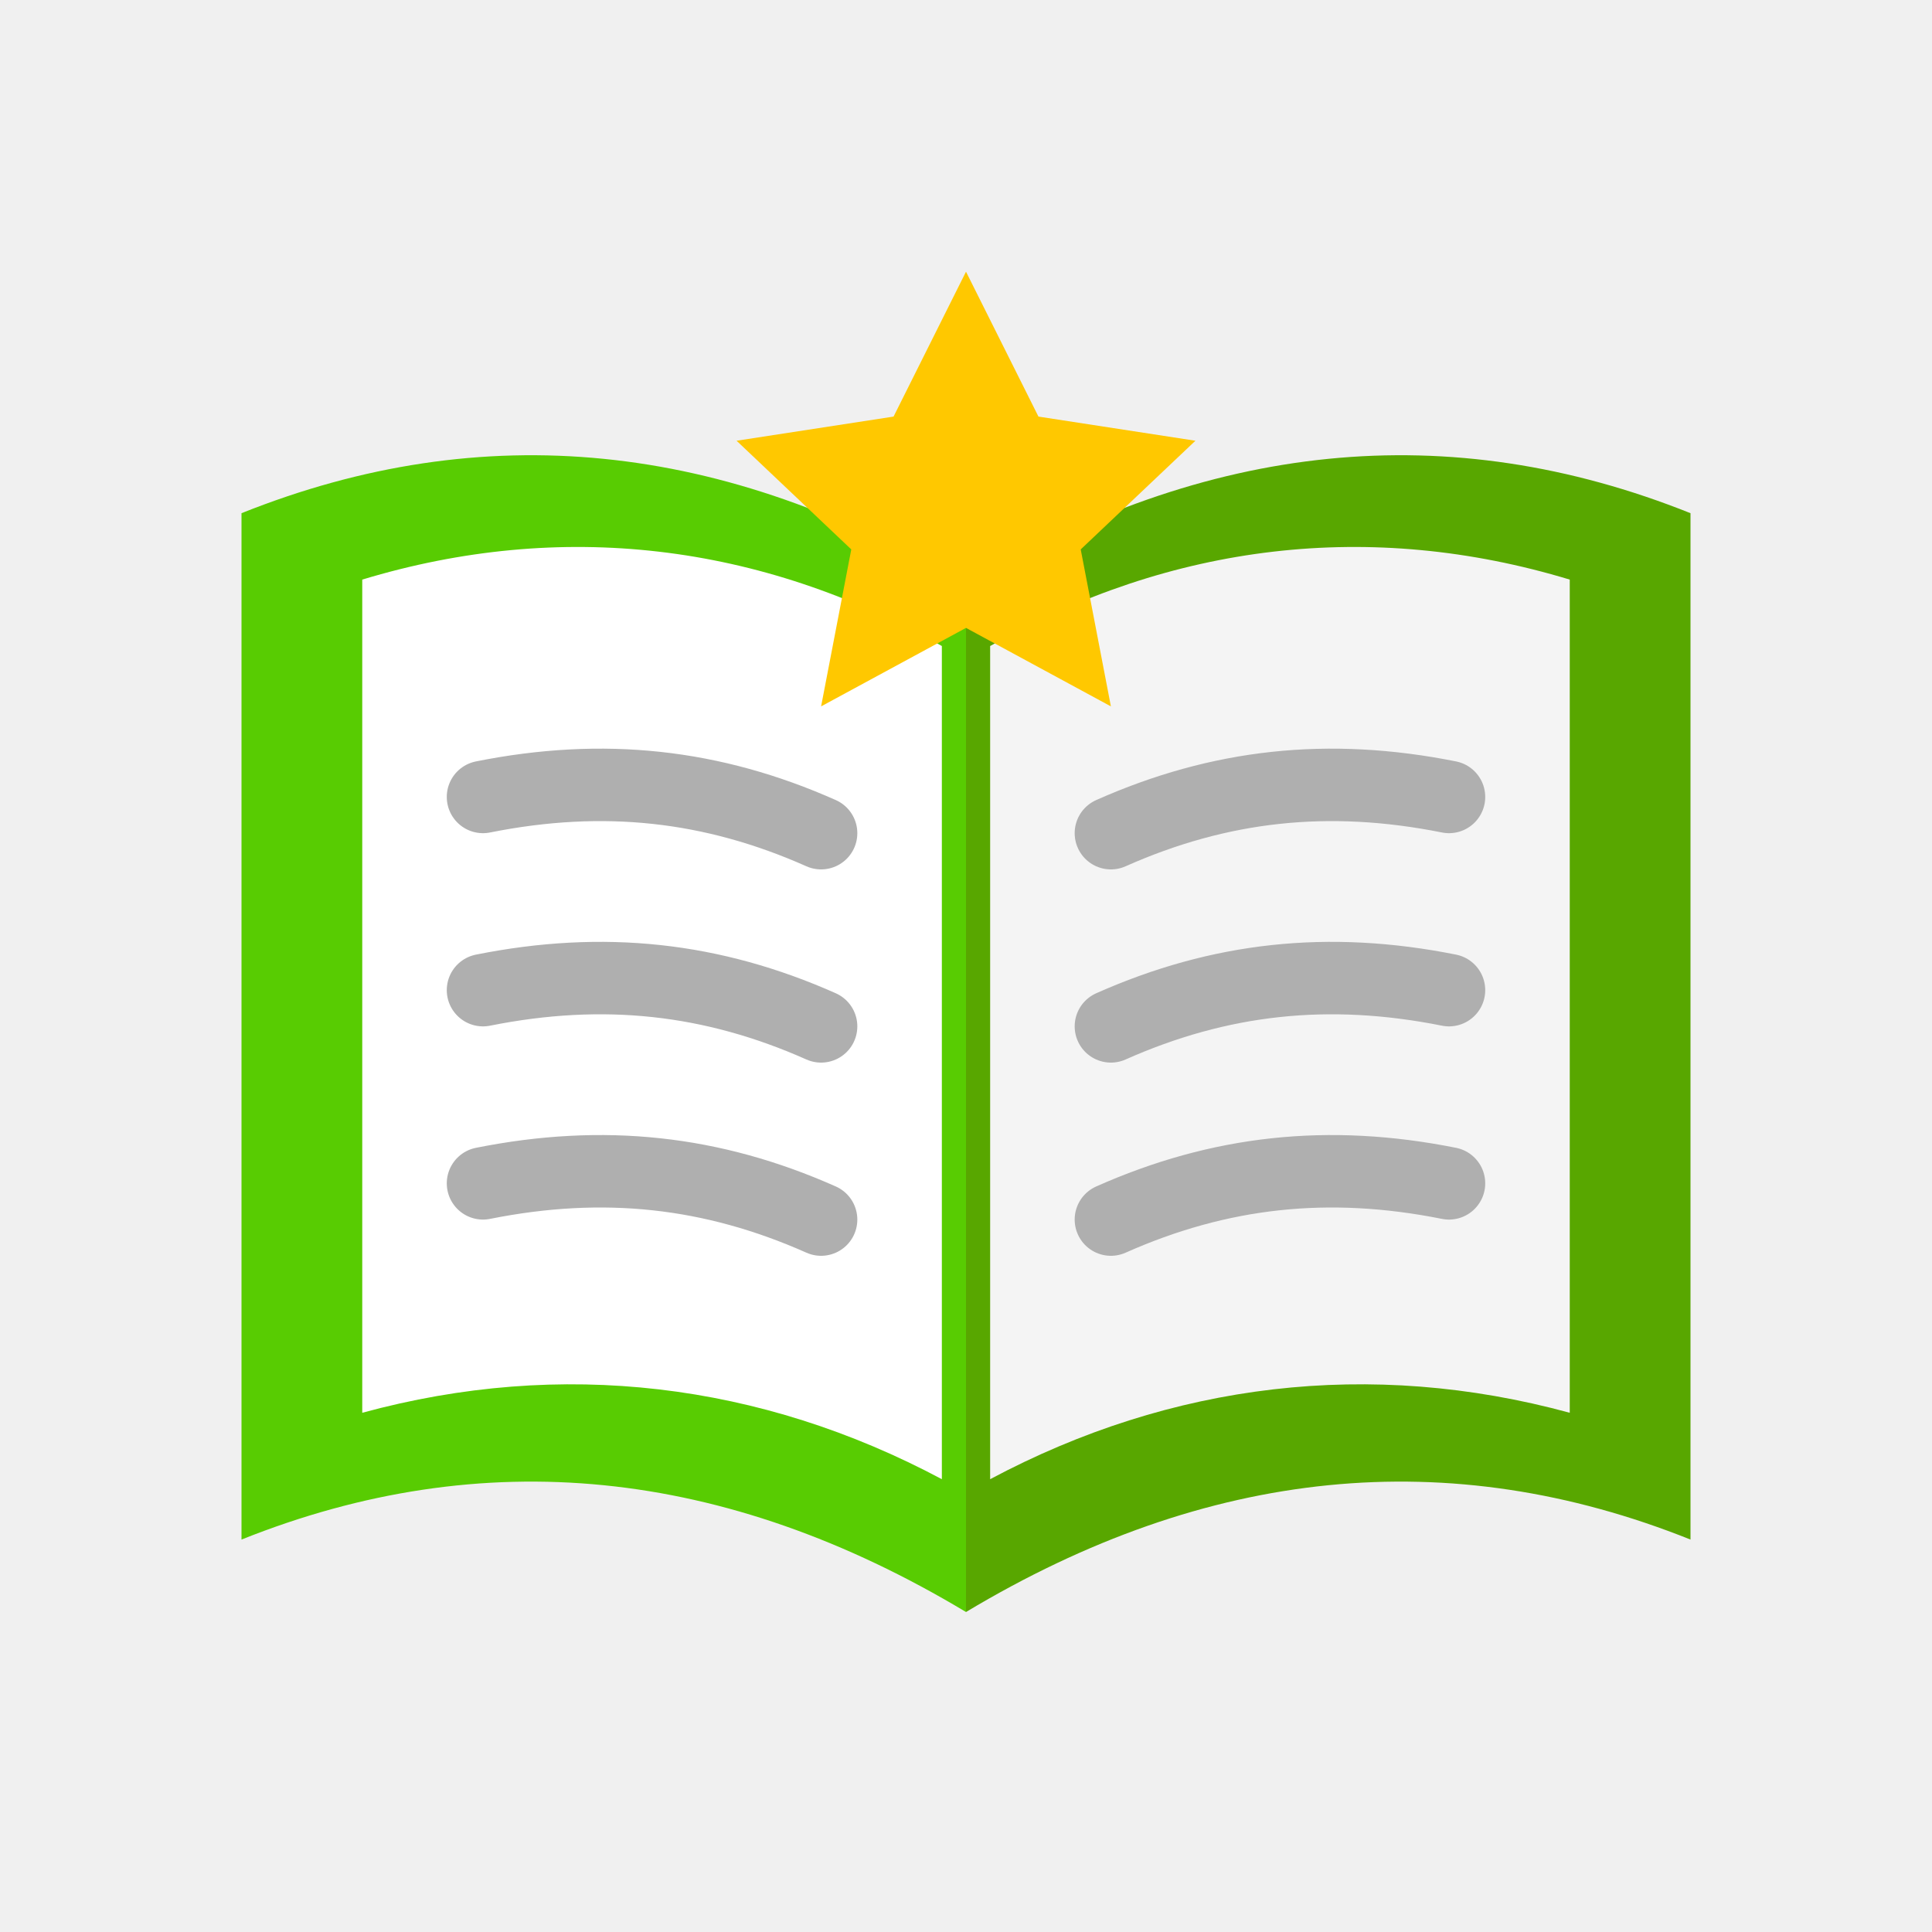
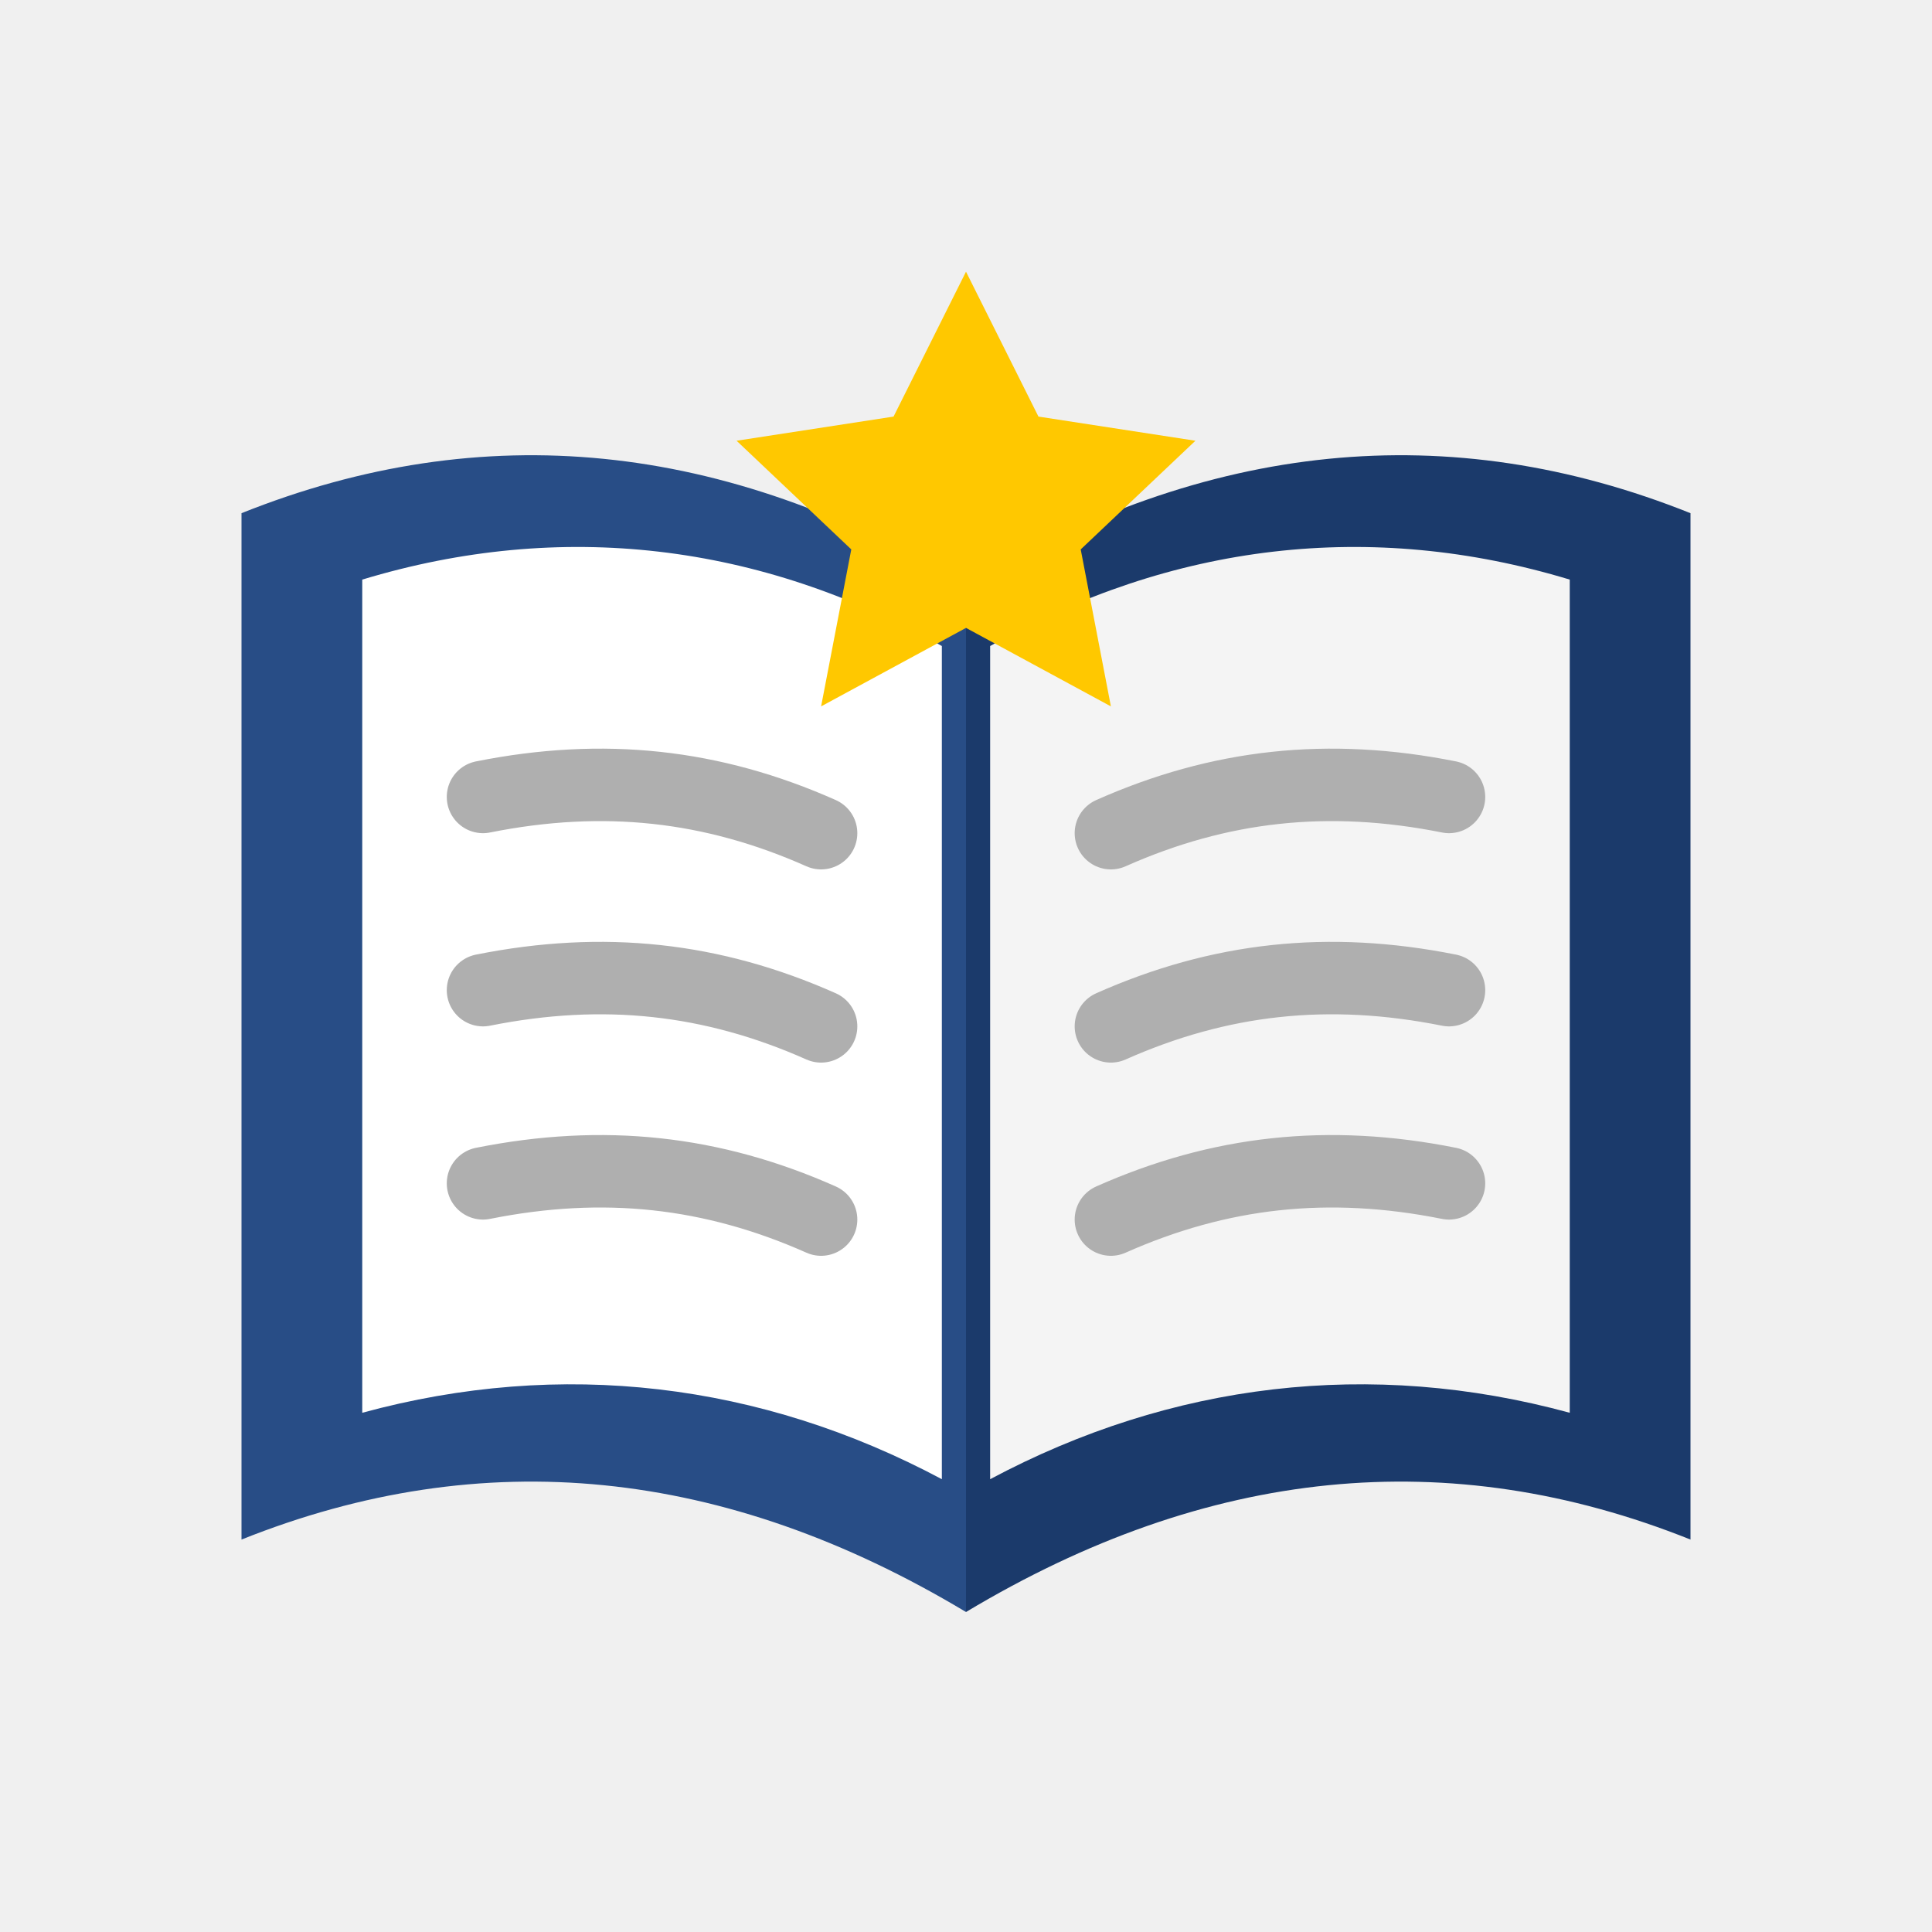
<svg xmlns="http://www.w3.org/2000/svg" fill="none" height="32" viewBox="0 0 32 32" width="32">
-   <path d="m4 8.5c4-1.6 8-1.2 12 1.2v17c-4-2.4-8-2.8-12-1.2z" fill="#58cc02" />
-   <path d="m28 8.5c-4-1.6-8-1.2-12 1.2v17c4-2.4 8-2.8 12-1.2z" fill="#58a700" />
+   <path d="m4 8.5c4-1.6 8-1.2 12 1.2v17c-4-2.4-8-2.8-12-1.2z" fill="#284d86" />
+   <path d="m28 8.5c-4-1.6-8-1.2-12 1.2v17c4-2.4 8-2.8 12-1.2z" fill="#1b3a6b" />
  <path d="m6 9.6c3.3-1 6.6-.6 9.6 1.1v13.8c-3-1.6-6.3-2-9.6-1.1z" fill="#fff" />
  <path d="m26 9.6c-3.3-1-6.6-.6-9.6 1.1v13.8c3-1.6 6.3-2 9.6-1.1z" fill="#f4f4f4" />
  <g stroke="#afafaf" stroke-linecap="round" stroke-width="1.2">
    <path d="m8 13.2c2-.4 3.8-.2 5.6.6" />
    <path d="m8 16.4c2-.4 3.8-.2 5.6.6" />
    <path d="m8 19.6c2-.4 3.8-.2 5.6.6" />
    <path d="m24 13.2c-2-.4-3.8-.2-5.6.6" />
    <path d="m24 16.4c-2-.4-3.8-.2-5.6.6" />
    <path d="m24 19.6c-2-.4-3.8-.2-5.6.6" />
  </g>
  <path d="m16 4.5 1.2 2.4 2.6.4-1.9 1.8.5 2.6-2.4-1.3-2.4 1.3.5-2.6-1.9-1.8 2.6-.4z" fill="#ffc800" />
</svg>
